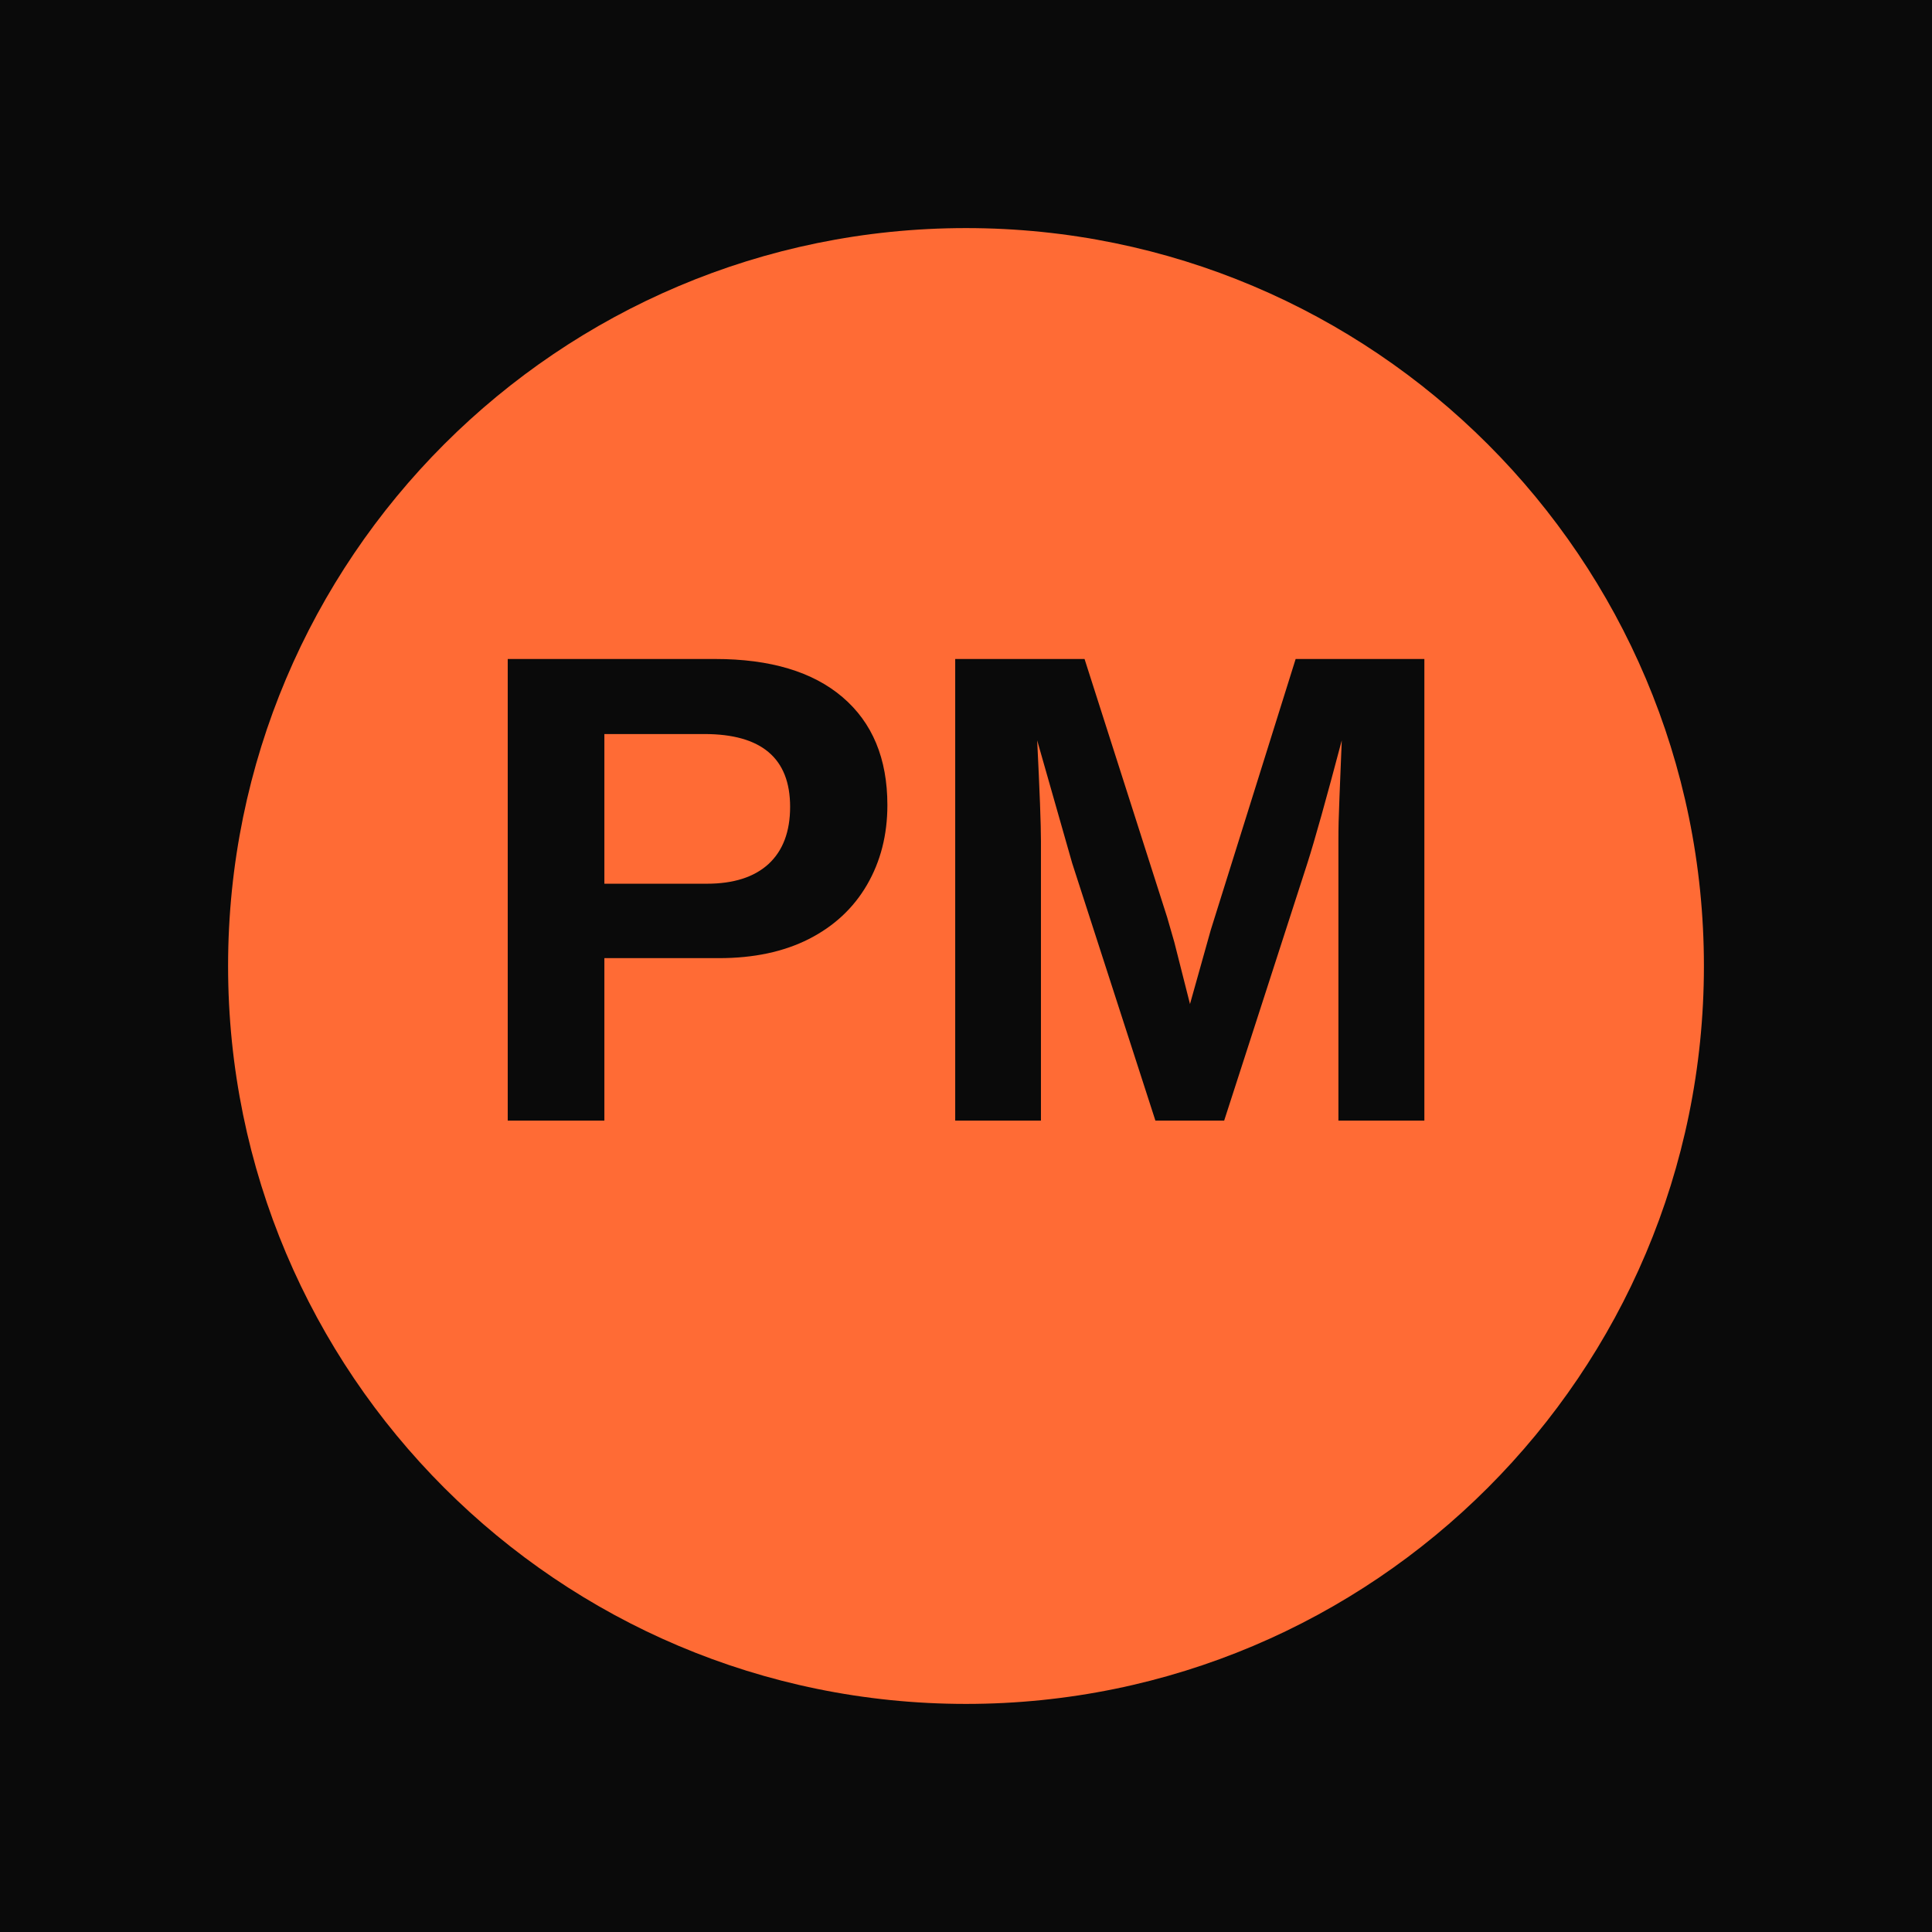
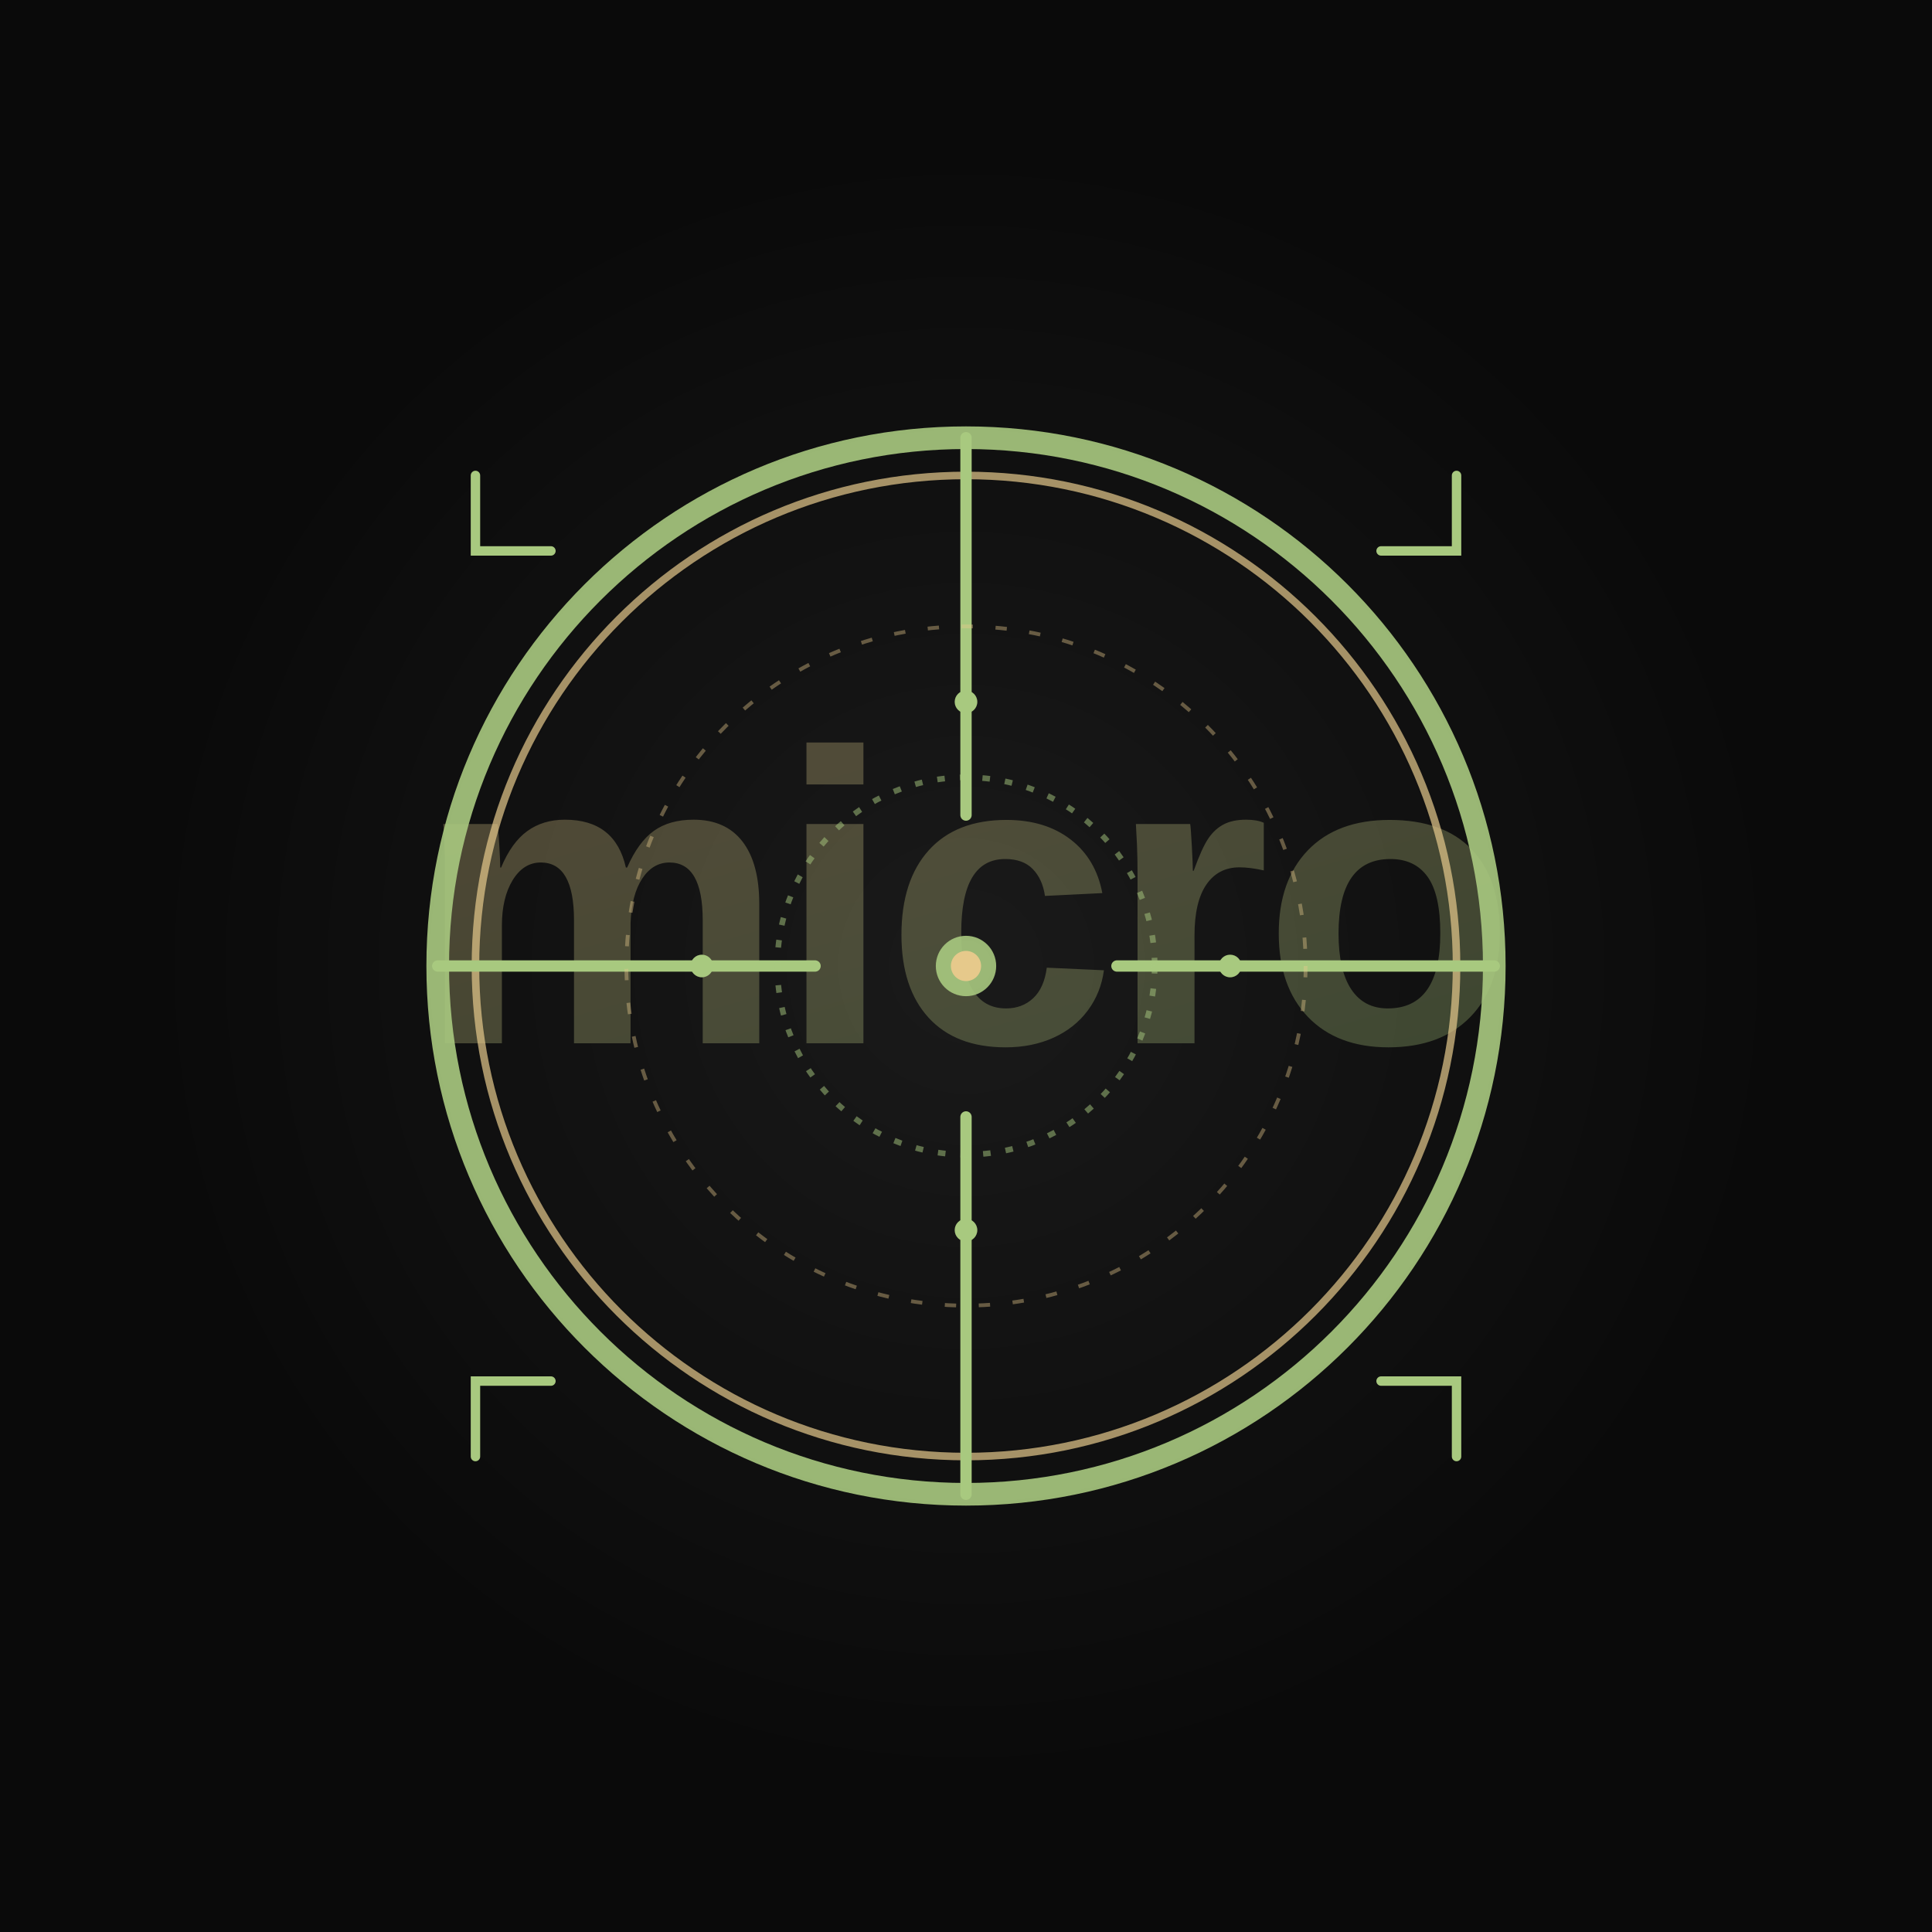
- <svg xmlns="http://www.w3.org/2000/svg" width="144" height="144">
-   <rect width="144" height="144" fill="#0a0a0a" />
-   <circle cx="72" cy="72" r="55" fill="#FF6B35" />
-   <text x="50%" y="58%" text-anchor="middle" fill="#0a0a0a" font-family="Arial,sans-serif" font-size="50" font-weight="bold">PM</text>
+ <svg xmlns="http://www.w3.org/2000/svg" width="512" height="512">
+   <rect width="512" height="512" fill="#0a0a0a" />
+   <defs>
+     <radialGradient id="bgGrad" cx="50%" cy="50%" r="50%">
+       <stop offset="0%" style="stop-color:#1a1a1a;stop-opacity:1" />
+       <stop offset="100%" style="stop-color:#0a0a0a;stop-opacity:1" />
+     </radialGradient>
+     <linearGradient id="textGrad" x1="0%" y1="0%" x2="100%" y2="100%">
+       <stop offset="0%" style="stop-color:#E6C98B;stop-opacity:0.3" />
+       <stop offset="100%" style="stop-color:#A8C97F;stop-opacity:0.3" />
+     </linearGradient>
+   </defs>
+   <circle cx="256" cy="256" r="220" fill="url(#bgGrad)" />
+   <text x="50%" y="54%" text-anchor="middle" fill="url(#textGrad)" font-family="Arial, sans-serif" font-size="110" font-weight="900" letter-spacing="-2">micro</text>
+   <g transform="translate(256, 256)">
+     <circle cx="0" cy="0" r="140" fill="none" stroke="#A8C97F" stroke-width="6" opacity="0.9" />
+     <circle cx="0" cy="0" r="130" fill="none" stroke="#E6C98B" stroke-width="2" opacity="0.7" />
+     <line x1="-140" y1="0" x2="-40" y2="0" stroke="#A8C97F" stroke-width="3" stroke-linecap="round" />
+     <line x1="40" y1="0" x2="140" y2="0" stroke="#A8C97F" stroke-width="3" stroke-linecap="round" />
+     <line x1="0" y1="-140" x2="0" y2="-40" stroke="#A8C97F" stroke-width="3" stroke-linecap="round" />
+     <line x1="0" y1="40" x2="0" y2="140" stroke="#A8C97F" stroke-width="3" stroke-linecap="round" />
+     <circle cx="0" cy="0" r="8" fill="#A8C97F" opacity="0.9" />
+     <circle cx="0" cy="0" r="4" fill="#E6C98B" />
+     <circle cx="0" cy="0" r="50" fill="none" stroke="#A8C97F" stroke-width="1.5" opacity="0.5" stroke-dasharray="2,4" />
+     <circle cx="0" cy="0" r="90" fill="none" stroke="#E6C98B" stroke-width="1" opacity="0.4" stroke-dasharray="3,6" />
+     <circle cx="-70" cy="0" r="3" fill="#A8C97F" />
+     <circle cx="70" cy="0" r="3" fill="#A8C97F" />
+     <circle cx="0" cy="-70" r="3" fill="#A8C97F" />
+     <circle cx="0" cy="70" r="3" fill="#A8C97F" />
+     <path d="M 110,-110 L 130,-110 L 130,-130" stroke="#A8C97F" stroke-width="2.5" fill="none" stroke-linecap="round" />
+     <path d="M -110,-110 L -130,-110 L -130,-130" stroke="#A8C97F" stroke-width="2.5" fill="none" stroke-linecap="round" />
+     <path d="M 110,110 L 130,110 L 130,130" stroke="#A8C97F" stroke-width="2.5" fill="none" stroke-linecap="round" />
+     <path d="M -110,110 L -130,110 L -130,130" stroke="#A8C97F" stroke-width="2.5" fill="none" stroke-linecap="round" />
+   </g>
</svg>
